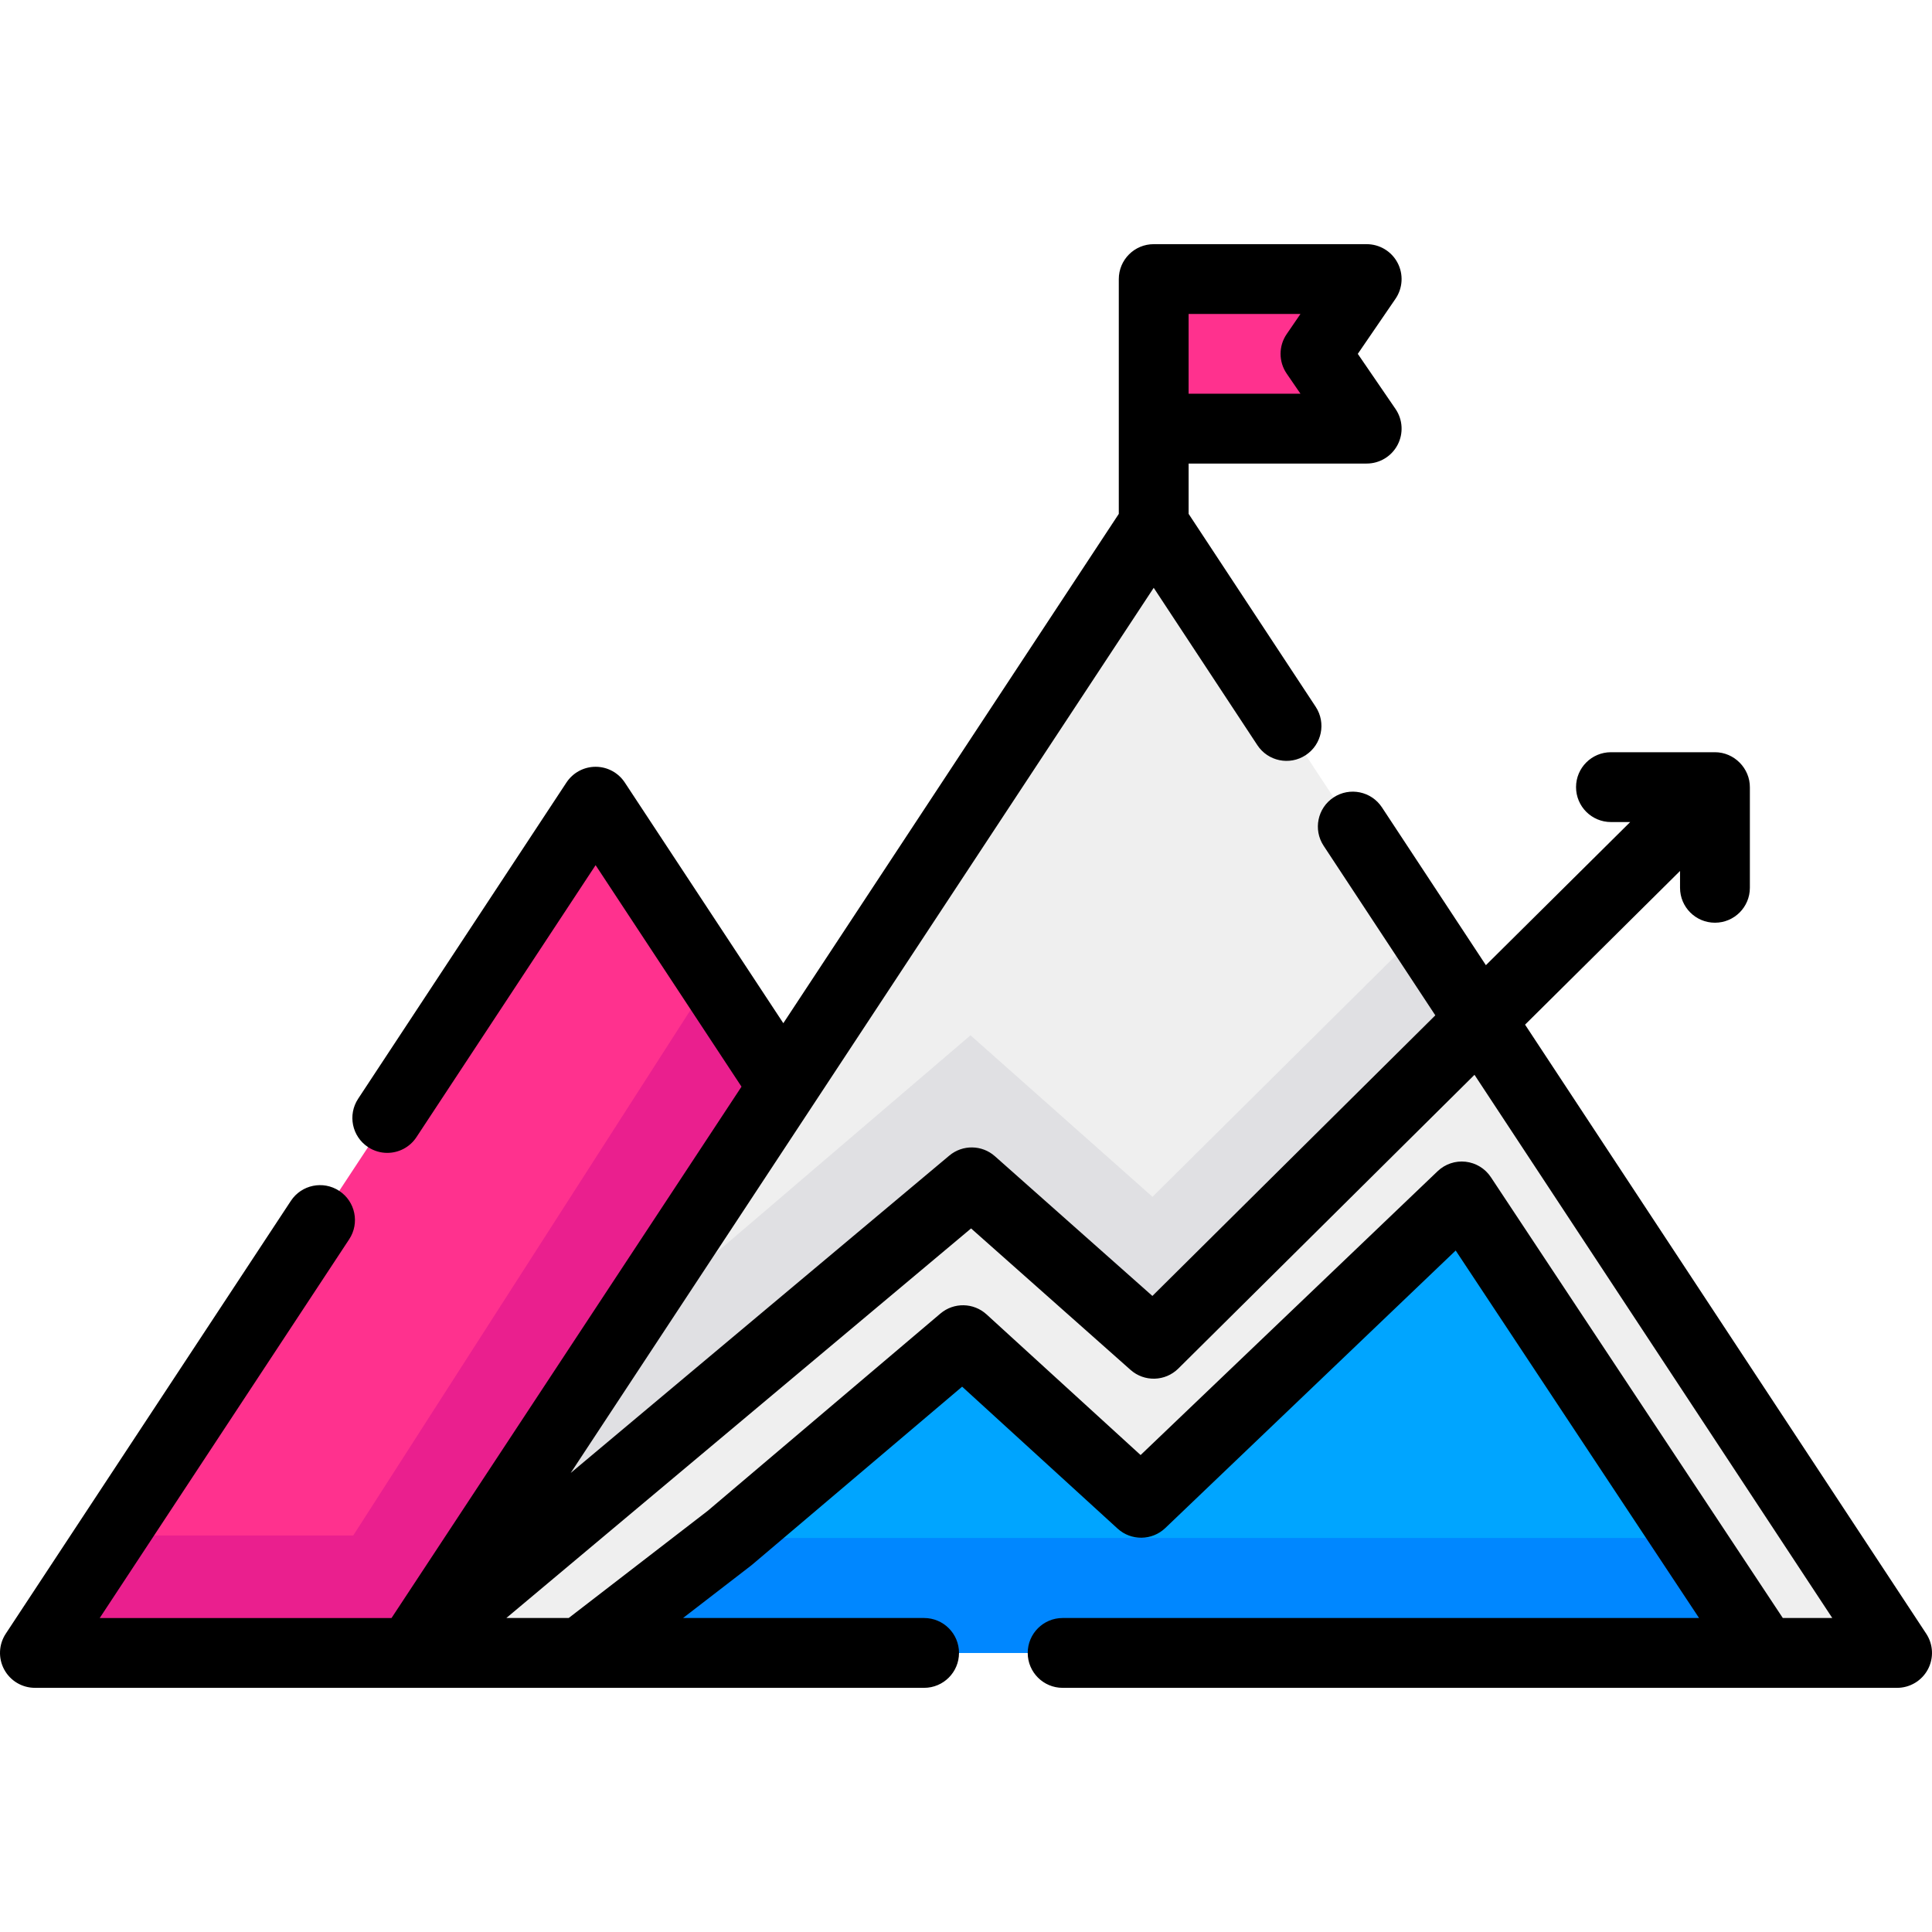
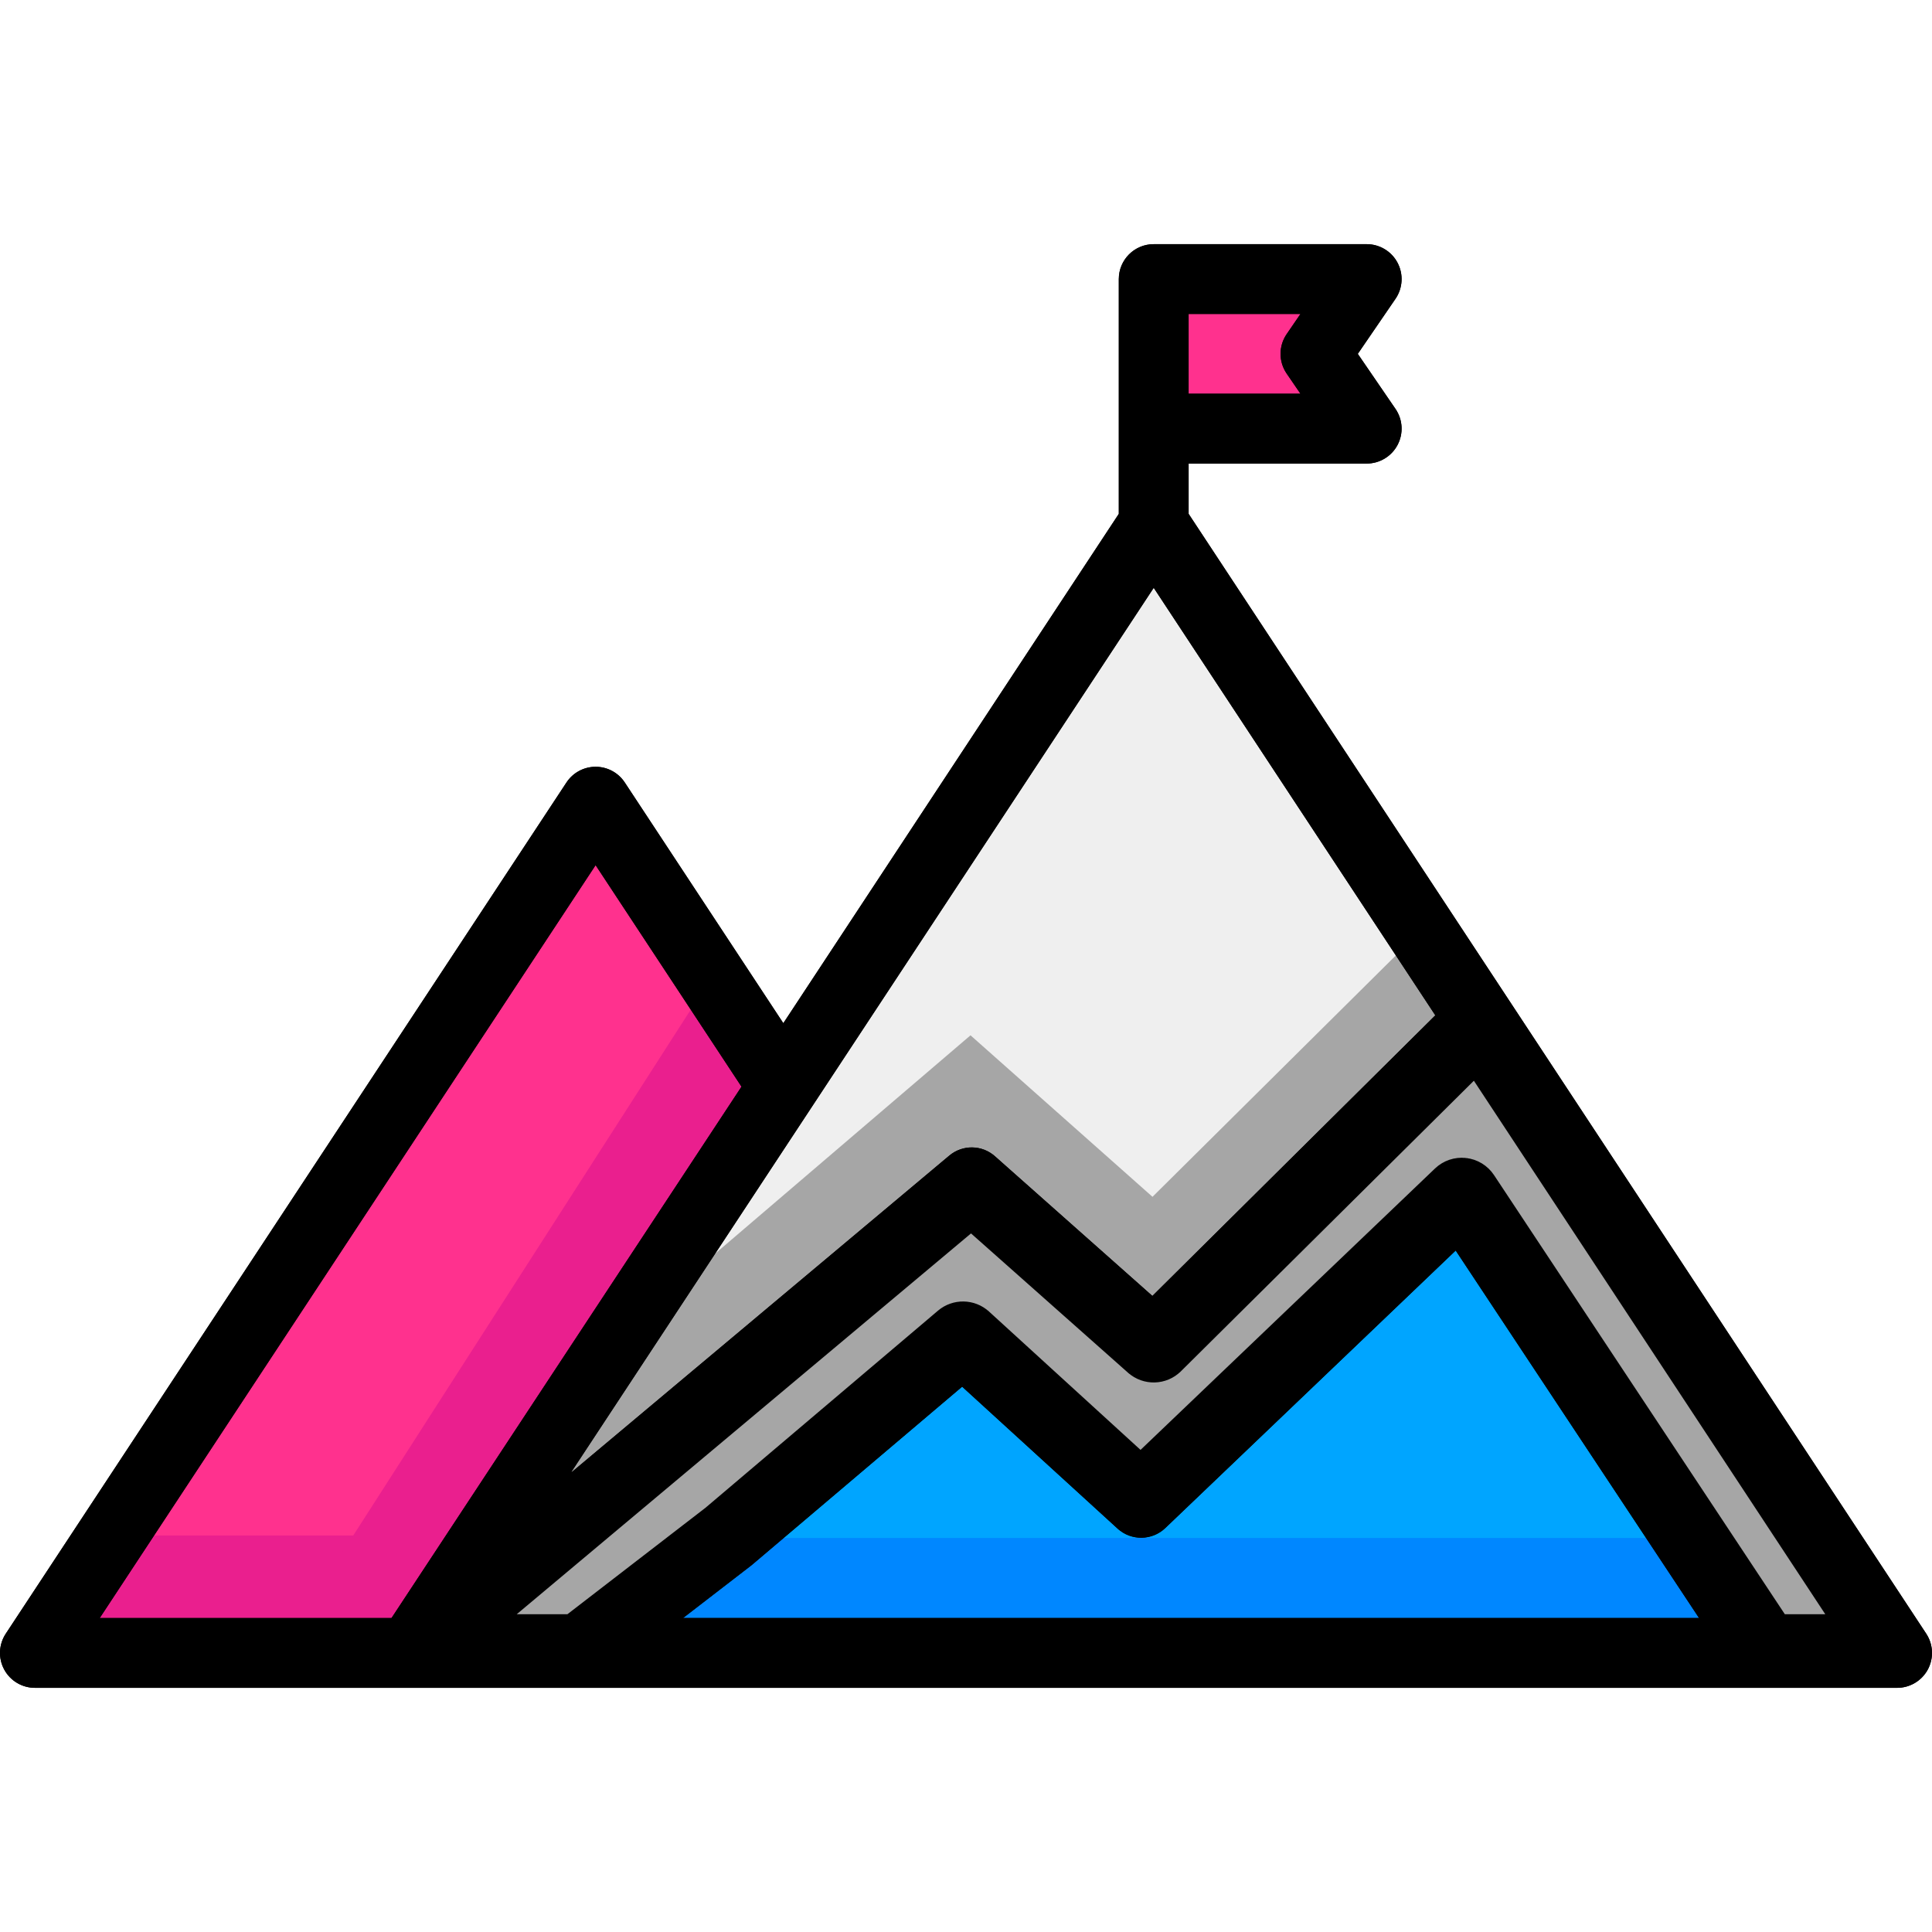
- <svg xmlns="http://www.w3.org/2000/svg" version="1.1" id="Layer_1" x="0px" y="0px" viewBox="0 0 512.001 512.001" style="enable-background:new 0 0 512.001 512.001;" xml:space="preserve">
-   <polygon style="fill:#EFEFEF;" points="502.748,438.038 108.742,438.038 164.161,353.909 305.745,138.955 376.622,246.55   392.538,270.718 " />
-   <polygon style="fill:#E0E0E3;" points="392.267,270.311 305.745,356.118 257.518,313.331 108.755,438.038 108.742,438.038   164.161,353.909 257.197,274.37 305.424,317.168 376.622,246.55 " />
-   <polygon style="fill:#FF318E;" points="207.589,287.978 129.235,406.923 108.742,438.038 9.253,438.038 29.746,406.923   157.845,212.448 188.527,259.035 " />
-   <g>
-     <polygon style="fill:#EA1F8E;" points="129.235,406.923 108.742,438.038 9.253,438.038 29.746,406.923  " />
-     <polygon style="fill:#EA1F8E;" points="207.589,287.978 108.742,438.038 73.642,438.038 188.527,259.035  " />
-   </g>
-   <polygon style="fill:#00A5FF;" points="467.49,438.038 153.872,438.038 193.378,407.578 255.204,355.162 302.416,398.267   387.381,317.07 447.32,407.578 " />
-   <polygon style="fill:#0087FF;" points="467.49,438.038 153.872,438.038 193.378,407.578 447.32,407.578 " />
-   <polygon style="fill:#FF318E;" points="362.183,113.591 305.744,113.591 305.744,73.956 362.183,73.956 348.615,93.773 " />
-   <path d="M510.475,432.954L404.159,271.543l41.07-40.732v4.465c0,5.111,4.142,9.253,9.253,9.253s9.253-4.143,9.253-9.253v-26.588   c0.05-5.07-4.153-9.342-9.253-9.342h-27.56c-5.111,0-9.253,4.143-9.253,9.253c0,5.111,4.142,9.253,9.253,9.253h5.097l-38.242,37.929     l-27.546-41.82c-2.812-4.269-8.548-5.448-12.818-2.637c-4.267,2.811-5.448,8.549-2.637,12.817l29.598,44.935l-74.978,74.362     l-41.733-37.025c-3.43-3.044-8.571-3.115-12.085-0.169l-100.343,84.114l64.038-97.223c0.01-0.016,0.021-0.032,0.031-0.048     l90.443-137.312l27.467,41.703c2.811,4.268,8.549,5.448,12.818,2.637c4.267-2.811,5.448-8.549,2.637-12.817l-33.67-51.118v-13.333     h47.185c3.432,0,6.584-1.901,8.185-4.937s1.391-6.71-0.55-9.543l-9.989-14.59l9.989-14.59c1.939-2.833,2.15-6.506,0.55-9.543     c-1.6-3.036-4.752-4.937-8.185-4.937h-56.438c-5.111,0-9.253,4.143-9.253,9.253v39.635v22.587l-88.904,134.976l-42.016-63.79     c-1.712-2.599-4.615-4.163-7.727-4.163c-3.112,0-6.015,1.564-7.727,4.163l-55.21,83.813c-2.812,4.267-1.631,10.006,2.637,12.817     c1.568,1.033,3.334,1.528,5.081,1.528c3.007-0.001,5.958-1.465,7.735-4.165l47.48-72.083l38.664,58.699l-92.749,140.816h-77.33     l66.115-100.376c2.812-4.267,1.63-10.006-2.637-12.817c-4.267-2.812-10.006-1.629-12.817,2.637L1.526,432.951     c-1.872,2.842-2.033,6.483-0.419,9.478c1.614,2.997,4.743,4.864,8.146,4.864h99.434c0.018,0,0.036,0.003,0.053,0.003h136.156     c5.111,0,9.253-4.143,9.253-9.253c0-5.11-4.143-9.253-9.253-9.253h-63.88l18.01-13.886c0.113-0.088,0.225-0.178,0.333-0.27     l55.618-47.151l41.198,37.614c3.591,3.28,9.113,3.218,12.632-0.143l76.966-73.553l64.495,97.389H281.61     c-5.111,0-9.253,4.143-9.253,9.253c0,5.11,4.142,9.253,9.253,9.253h221.137c3.403,0,6.532-1.868,8.146-4.864     C512.508,439.437,512.346,435.796,510.475,432.954z M340.98,99l3.654,5.337h-29.637V83.208h29.637l-3.654,5.337     C338.822,91.696,338.822,95.849,340.98,99z M472.465,428.791L395.095,311.96c-1.513-2.285-3.961-3.781-6.684-4.087     c-2.729-0.306-5.443,0.613-7.423,2.506l-78.717,75.225l-40.826-37.277c-3.439-3.139-8.673-3.234-12.223-0.225l-61.664,52.277     l-36.848,28.41h-16.523l123.161-103.242l42.257,37.49c3.652,3.239,9.19,3.085,12.657-0.352l78.494-77.85l94.818,143.955h-13.108     V428.791z" />
+ <svg xmlns="http://www.w3.org/2000/svg" width="512" height="512" viewBox="0 0 512 512" fill="none">
+   <path d="M502.748 438.038H108.742L164.161 353.909L305.745 138.955L376.622 246.55L392.538 270.718L502.748 438.038Z" fill="#EFEFEF" />
+   <path d="M392.267 270.311L305.745 356.118L257.518 313.331L108.755 438.038H108.742L164.161 353.909L257.197 274.37L305.424 317.168L376.622 246.55L392.267 270.311Z" fill="#A6A6A6" />
+   <path d="M207.589 287.978L129.235 406.923L108.742 438.038H9.253L29.746 406.923L157.845 212.448L188.527 259.035L207.589 287.978Z" fill="#FF318E" />
+   <path d="M129.235 406.923L108.742 438.038H9.253L29.746 406.923H129.235Z" fill="#EA1F8E" />
+   <path d="M207.589 287.978L108.742 438.038H73.642L188.527 259.035L207.589 287.978Z" fill="#EA1F8E" />
+   <path d="M467.49 438.038H153.872L193.378 407.578L255.204 355.162L302.416 398.267L387.381 317.07L447.32 407.578L467.49 438.038Z" fill="#00A5FF" />
+   <path d="M467.49 438.038H153.872L193.378 407.578H447.32L467.49 438.038Z" fill="#0087FF" />
+   <path d="M362.183 113.591H305.744V73.956H362.183L348.615 93.773L362.183 113.591Z" fill="#FF318E" />
+   <path fill-rule="evenodd" clip-rule="evenodd" d="M429.681 310.291C442.069 329.098 455.599 349.641 471.428 373.672L475.187 379.379C457.724 352.866 443.038 330.57 429.681 310.291Z" fill="black" />
+   <path fill-rule="evenodd" clip-rule="evenodd" d="M314.999 136.18V122.847H362.184C365.616 122.847 368.768 120.946 370.369 117.91C371.97 114.874 371.76 111.2 369.819 108.367L359.83 93.777L369.819 79.187C371.758 76.354 371.969 72.681 370.369 69.644C368.769 66.608 365.617 64.707 362.184 64.707H305.746C300.635 64.707 296.493 68.85 296.493 73.96V113.595V136.182L207.589 271.158L165.573 207.368C163.861 204.769 160.958 203.205 157.846 203.205C154.734 203.205 151.831 204.769 150.119 207.368L77.088 318.237L1.526 432.951C-0.346 435.793 -0.507 439.434 1.107 442.429C2.721 445.426 5.85 447.293 9.253 447.293H108.687C108.705 447.293 108.723 447.296 108.74 447.296H244.896H281.61H502.747C506.15 447.296 509.279 445.428 510.893 442.432C512.508 439.437 512.346 435.796 510.475 432.954L475.187 379.379L471.428 373.672L429.681 310.291L314.999 136.18ZM305.396 343.438L380.374 269.076L305.747 155.775L215.304 293.087C215.294 293.103 215.283 293.119 215.273 293.135L151.235 390.358L251.578 306.244C255.092 303.298 260.233 303.369 263.663 306.413L305.396 343.438ZM196.506 287.977L157.842 229.278L92.542 328.417L26.427 428.793H103.757L196.506 287.977ZM181.016 428.79H244.896H281.61H450.268L385.773 331.401L308.807 404.954C305.288 408.315 299.766 408.377 296.175 405.097L254.977 367.483L199.359 414.634C199.34 414.65 199.322 414.665 199.303 414.681C199.283 414.698 199.264 414.714 199.244 414.73C199.214 414.755 199.183 414.779 199.153 414.804C199.111 414.837 199.069 414.871 199.026 414.904L181.016 428.79ZM344.634 104.337L340.98 99C338.822 95.849 338.822 91.696 340.98 88.545L344.634 83.208H314.997V104.337H344.634ZM395.095 311.96L472.465 428.791L472.466 428.79H485.574L390.756 284.835L312.262 362.685C308.795 366.122 303.257 366.276 299.605 363.037L257.348 325.547L134.187 428.789H150.71L187.558 400.379L249.222 348.102C252.772 345.093 258.006 345.188 261.445 348.327L302.271 385.604L380.988 310.379C382.968 308.486 385.682 307.567 388.411 307.873C391.134 308.179 393.582 309.675 395.095 311.96Z" fill="black" />
+   <path d="M472.465 428.791L395.095 311.96C393.582 309.675 391.134 308.179 388.411 307.873C385.682 307.567 382.968 308.486 380.988 310.379L302.271 385.604L261.445 348.327C258.006 345.188 252.772 345.093 249.222 348.102L187.558 400.379L150.71 428.789H134.187L257.348 325.547L299.605 363.037C303.257 366.276 308.795 366.122 312.262 362.685L390.756 284.835L485.574 428.79H472.466L472.465 428.791Z" fill="#A6A6A6" />
+   <path d="M472.048 429.067L472.381 429.569L472.669 429.29H485.574H486.502L485.992 428.515L391.174 284.56L390.838 284.05L390.404 284.48L311.91 362.33C308.63 365.581 303.391 365.727 299.937 362.663L257.68 325.173L257.357 324.887L257.027 325.164L133.866 428.406L132.812 429.289H134.187H150.71H150.88L151.015 429.185L187.863 400.775L187.872 400.768L187.881 400.76L249.545 348.483C252.903 345.637 257.855 345.727 261.108 348.696L301.934 385.973L302.279 386.288L302.616 385.965L381.333 310.74L380.988 310.379L381.334 310.74C383.207 308.95 385.774 308.08 388.355 308.37C390.931 308.659 393.247 310.075 394.678 312.236L395.095 311.96L394.678 312.236L472.048 429.067ZM484.646 428.29H472.733L395.512 311.684C393.917 309.275 391.337 307.699 388.467 307.376L388.411 307.873L388.467 307.376C385.59 307.054 382.729 308.022 380.642 310.018L302.263 384.92L261.782 347.958L261.445 348.327L261.782 347.958C258.157 344.649 252.641 344.549 248.899 347.721L187.244 399.99L150.54 428.289H135.562L257.339 326.207L299.273 363.411L299.605 363.037L299.273 363.411C303.123 366.825 308.96 366.663 312.614 363.04L312.262 362.685L312.614 363.04L390.674 285.62L484.646 428.29ZM471.011 373.947L474.77 379.654L510.057 433.229C511.827 435.918 511.98 439.362 510.453 442.195L510.893 442.432L510.453 442.195C508.926 445.029 505.966 446.796 502.747 446.796H281.61H244.896H108.753C108.748 446.796 108.74 446.795 108.732 446.794C108.721 446.794 108.705 446.793 108.687 446.793H9.253C6.034 446.793 3.074 445.027 1.547 442.192L1.547 442.192C0.02 439.359 0.173 435.914 1.944 433.226L77.506 318.512L150.537 207.643C152.156 205.184 154.902 203.705 157.846 203.705C160.79 203.705 163.536 205.184 165.155 207.643L207.171 271.433L207.589 272.067L208.007 271.433L296.911 136.457L296.993 136.332V136.182V113.595V73.96C296.993 69.126 300.911 65.207 305.746 65.207H362.184C365.432 65.207 368.413 67.005 369.927 69.877C371.44 72.75 371.241 76.225 369.406 78.904L359.417 93.495L359.224 93.777L359.417 94.059L369.406 108.649L369.819 108.367L369.407 108.65C371.243 111.329 371.441 114.805 369.927 117.677C368.412 120.549 365.431 122.347 362.184 122.347H314.999H314.499V122.847V136.18V136.33L314.581 136.455L429.263 310.566L471.011 373.947ZM199.035 414.253C199.029 414.258 199.023 414.263 199.017 414.268C199.006 414.278 198.994 414.288 198.983 414.297C198.975 414.304 198.967 414.311 198.959 414.317C198.948 414.326 198.937 414.335 198.927 414.344L199.244 414.73L198.927 414.344C198.898 414.367 198.87 414.39 198.841 414.413C198.819 414.431 198.796 414.449 198.774 414.466C198.756 414.481 198.737 414.495 198.719 414.509L180.711 428.394L179.549 429.29H181.016H244.896H281.61H450.268H451.199L450.685 428.514L386.19 331.125L385.86 330.626L385.428 331.04L308.462 404.592C305.133 407.772 299.909 407.83 296.512 404.728L296.175 405.097L296.512 404.728L255.314 367.114L254.989 366.817L254.654 367.102L199.036 414.253L199.035 414.253ZM380.726 269.431L381.017 269.143L380.792 268.801L306.165 155.5L305.747 154.866L305.329 155.5L214.886 292.812L214.886 292.812L214.88 292.822L214.87 292.837C214.866 292.843 214.86 292.853 214.853 292.864C214.851 292.866 214.85 292.868 214.849 292.87L150.817 390.083L151.556 390.741L251.899 306.627C255.223 303.84 260.087 303.908 263.331 306.787L263.663 306.413L263.331 306.787L305.064 343.812L305.415 344.123L305.748 343.793L380.726 269.431ZM158.26 229.003L157.842 228.369L157.424 229.003L92.124 328.142L26.009 428.518L25.499 429.293H26.427H103.757H104.026L104.175 429.068L196.924 288.252L197.105 287.977L196.924 287.702L158.26 229.003ZM344.634 104.837H345.582L345.047 104.055L341.393 98.718C339.351 95.737 339.351 91.808 341.393 88.828L345.047 83.49L345.582 82.708H344.634H314.997H314.497V83.208V104.337V104.837H314.997H344.634Z" stroke="black" />
</svg>
